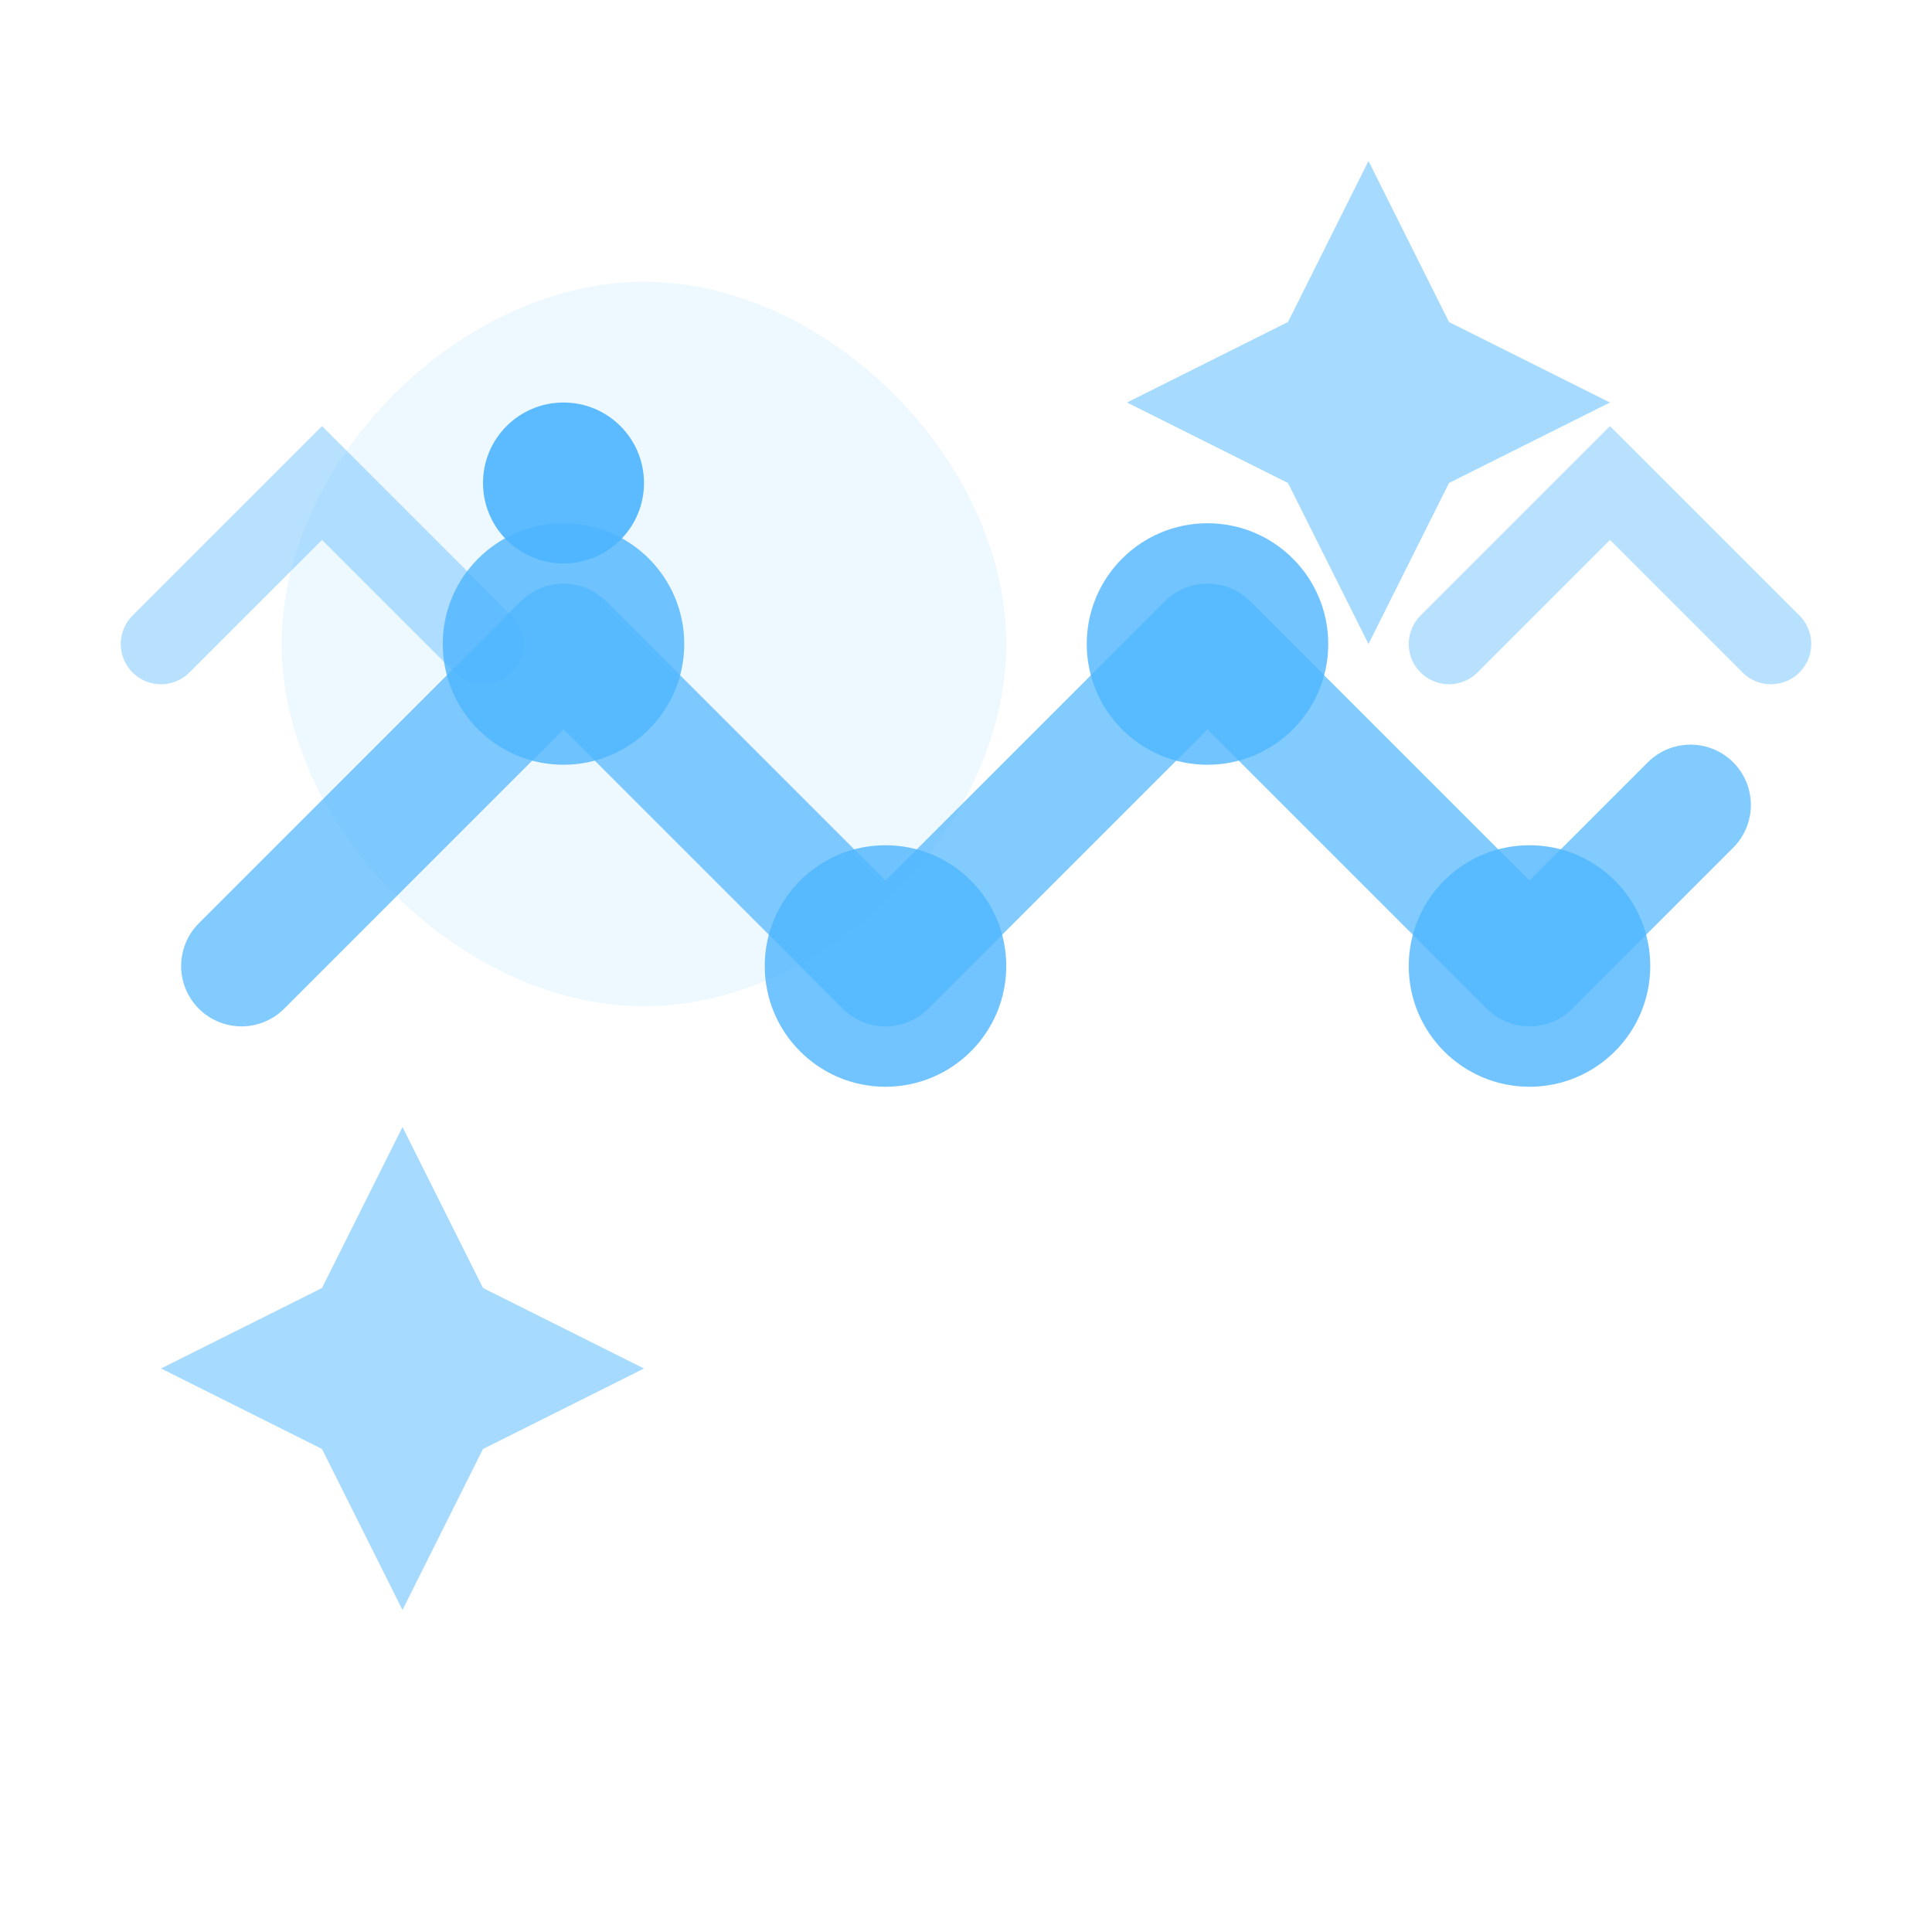
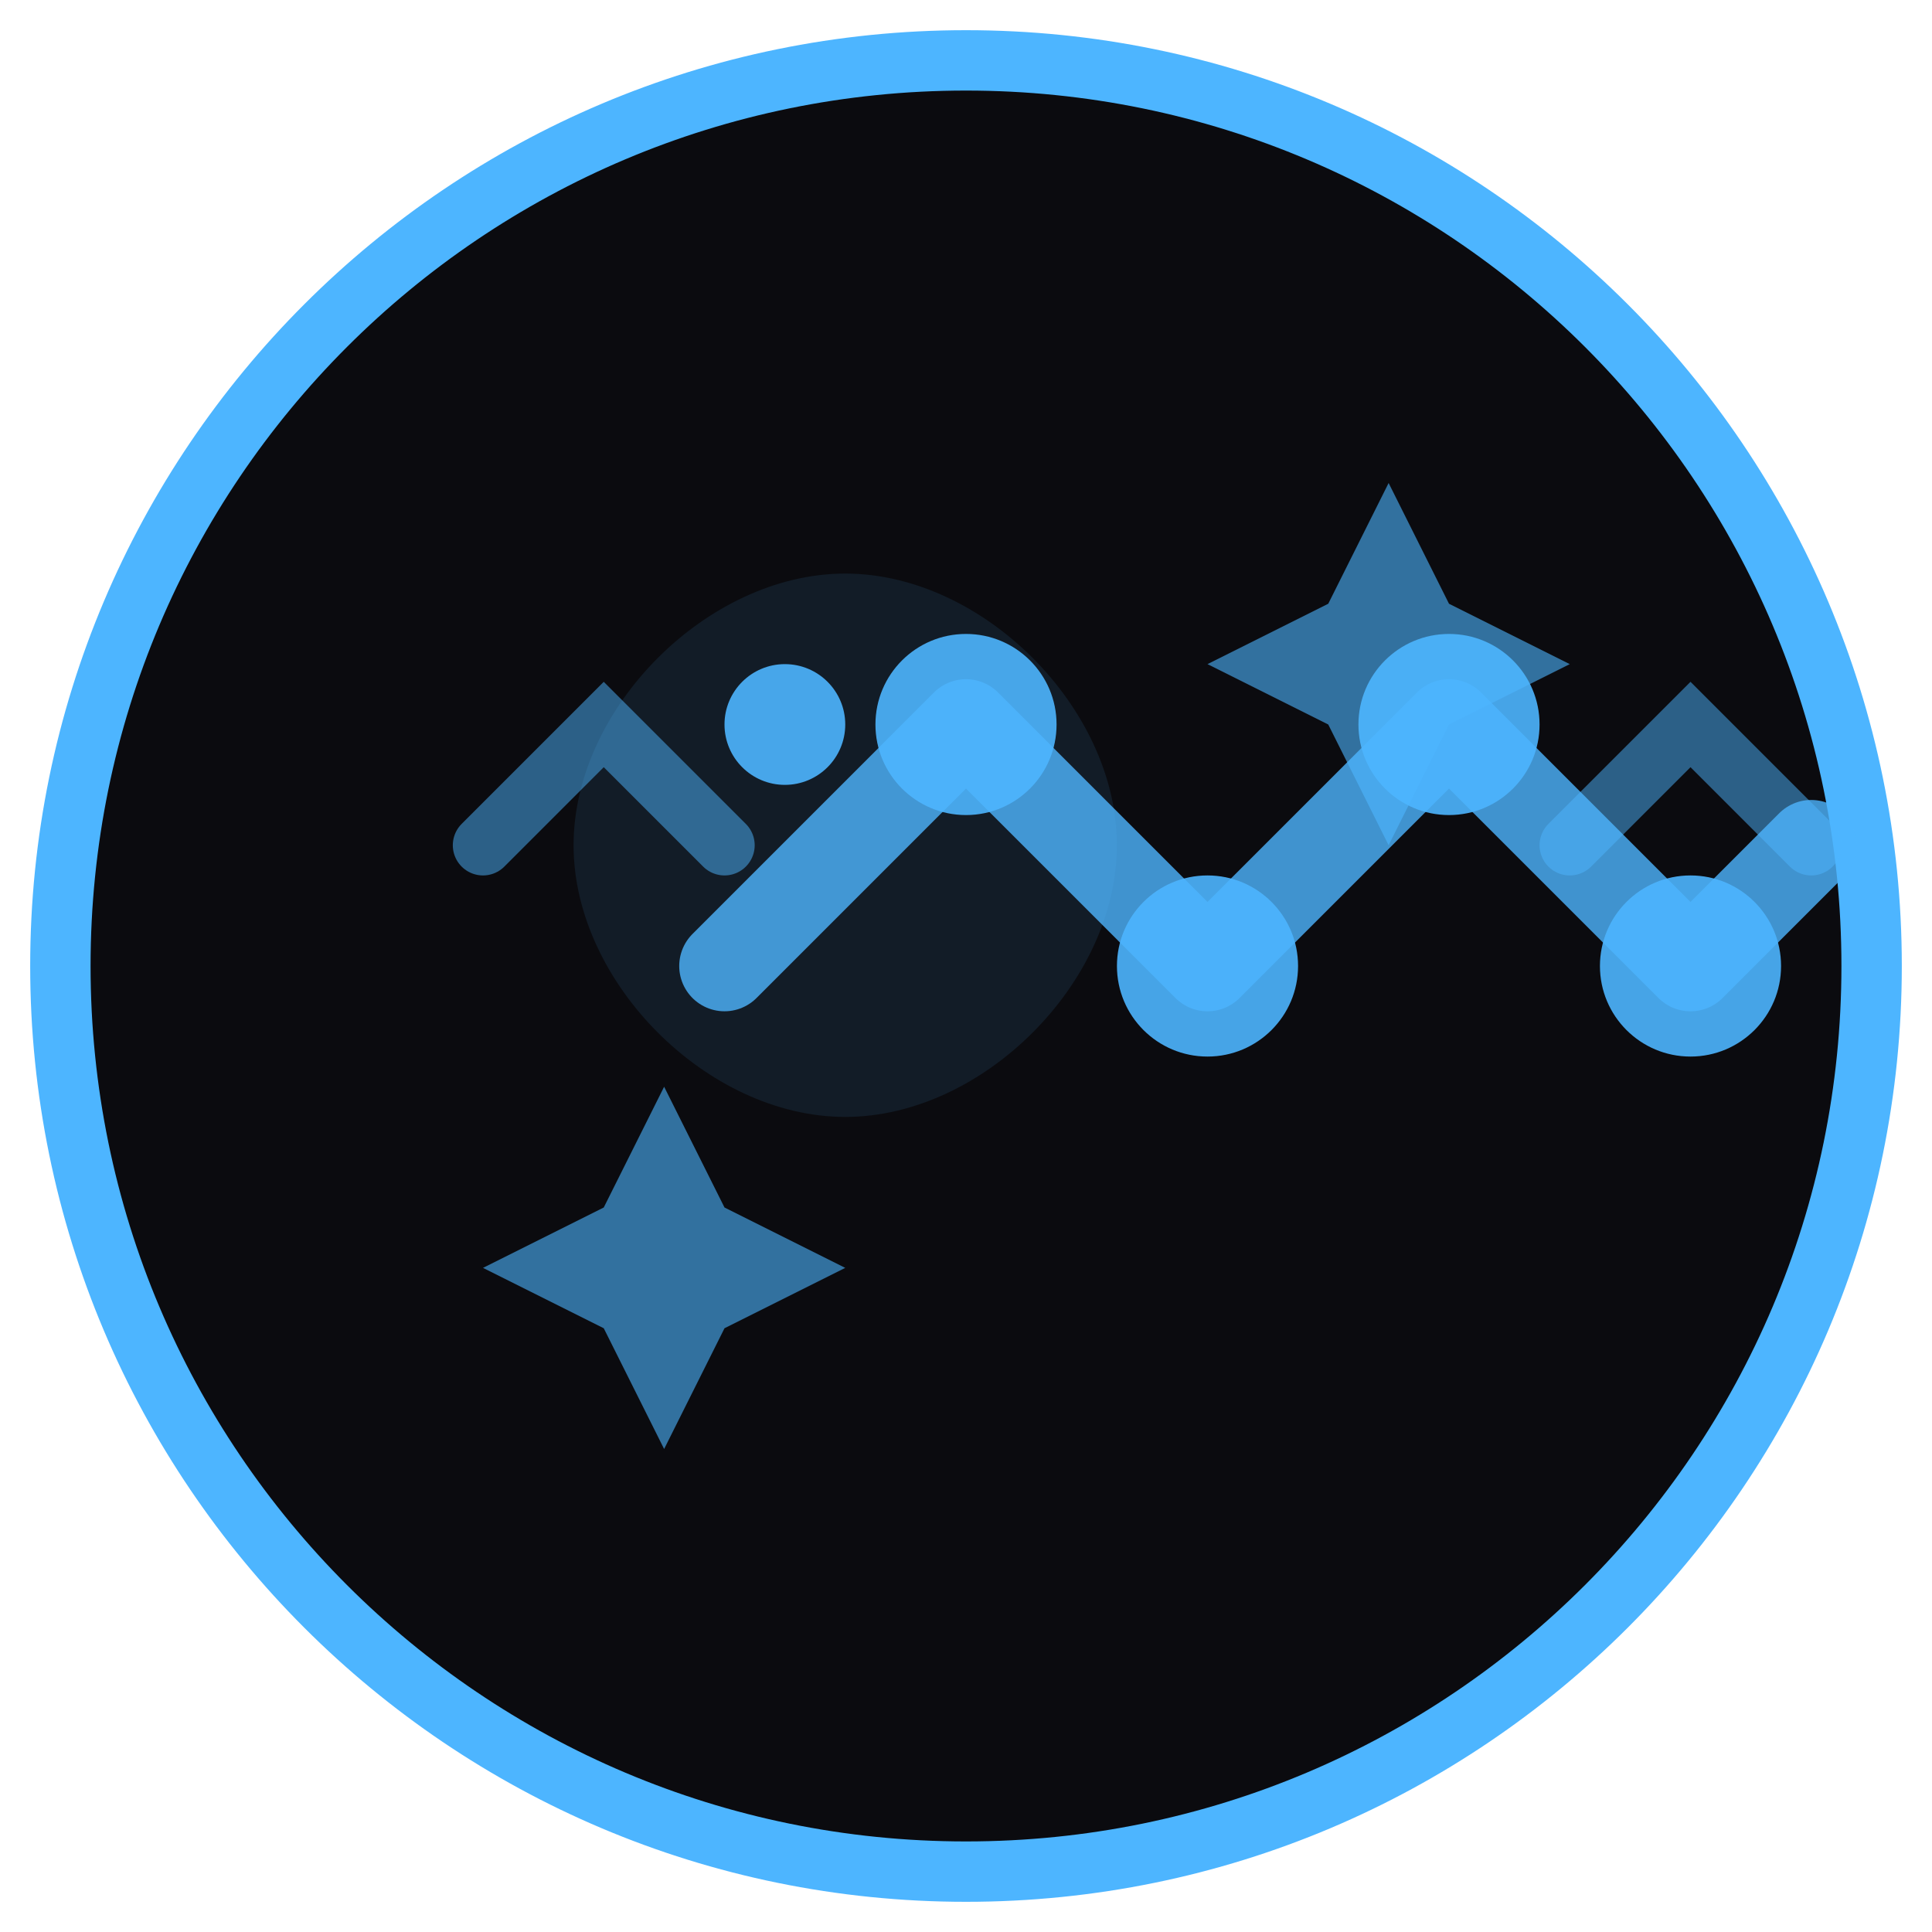
- <svg xmlns="http://www.w3.org/2000/svg" width="32" height="32" viewBox="0 0 24 24" fill="none">
-   <path d="M3 12L7 8L11 12L15 8L19 12L21 10" stroke="#4DB5FF" stroke-width="1.5" stroke-linecap="round" stroke-linejoin="round" opacity="0.7" />
-   <circle cx="7" cy="8" r="1.5" fill="#4DB5FF" opacity="0.8" />
-   <circle cx="11" cy="12" r="1.5" fill="#4DB5FF" opacity="0.8" />
-   <circle cx="15" cy="8" r="1.5" fill="#4DB5FF" opacity="0.8" />
-   <circle cx="19" cy="12" r="1.5" fill="#4DB5FF" opacity="0.8" />
-   <path d="M8 4C6 4 4 6 4 8C4 10 6 12 8 12C10 12 12 10 12 8C12 6 10 4 8 4Z" fill="#4DB5FF" opacity="0.1" stroke="#4DB5FF" stroke-width="1" />
-   <circle cx="7" cy="6" r="1" fill="#4DB5FF" opacity="0.9" />
-   <path d="M16 4L17 2L18 4L20 5L18 6L17 8L16 6L14 5L16 4Z" fill="#4DB5FF" opacity="0.5" />
-   <path d="M4 16L5 14L6 16L8 17L6 18L5 20L4 18L2 17L4 16Z" fill="#4DB5FF" opacity="0.5" />
-   <path d="M2 8L4 6L6 8" stroke="#4DB5FF" stroke-width="1" stroke-linecap="round" opacity="0.4" />
-   <path d="M18 8L20 6L22 8" stroke="#4DB5FF" stroke-width="1" stroke-linecap="round" opacity="0.4" />
+ <svg xmlns="http://www.w3.org/2000/svg" width="32" height="32" viewBox="0 0 32 32" fill="none">
+   <circle cx="16" cy="16" r="15" fill="#0B0B0F" stroke="#4DB5FF" stroke-width="1" />
+   <g transform="translate(8, 8)">
+     <path d="M4 8L8 4L12 8L16 4L20 8L22 6" stroke="#4DB5FF" stroke-width="1.5" stroke-linecap="round" stroke-linejoin="round" opacity="0.8" />
+     <circle cx="8" cy="4" r="1.5" fill="#4DB5FF" opacity="0.9" />
+     <circle cx="12" cy="8" r="1.5" fill="#4DB5FF" opacity="0.9" />
+     <circle cx="16" cy="4" r="1.5" fill="#4DB5FF" opacity="0.9" />
+     <circle cx="20" cy="8" r="1.5" fill="#4DB5FF" opacity="0.9" />
+     <path d="M6 2C4 2 2 4 2 6C2 8 4 10 6 10C8 10 10 8 10 6C10 4 8 2 6 2Z" fill="#4DB5FF" opacity="0.1" stroke="#4DB5FF" stroke-width="1" />
+     <circle cx="5" cy="4" r="1" fill="#4DB5FF" opacity="0.9" />
+     <path d="M14 2L15 0L16 2L18 3L16 4L15 6L14 4L12 3L14 2Z" fill="#4DB5FF" opacity="0.6" />
+     <path d="M2 12L3 10L4 12L6 13L4 14L3 16L2 14L0 13L2 12Z" fill="#4DB5FF" opacity="0.6" />
+     <path d="M0 6L2 4L4 6" stroke="#4DB5FF" stroke-width="1" stroke-linecap="round" opacity="0.5" />
+     <path d="M18 6L20 4L22 6" stroke="#4DB5FF" stroke-width="1" stroke-linecap="round" opacity="0.5" />
+   </g>
</svg>
